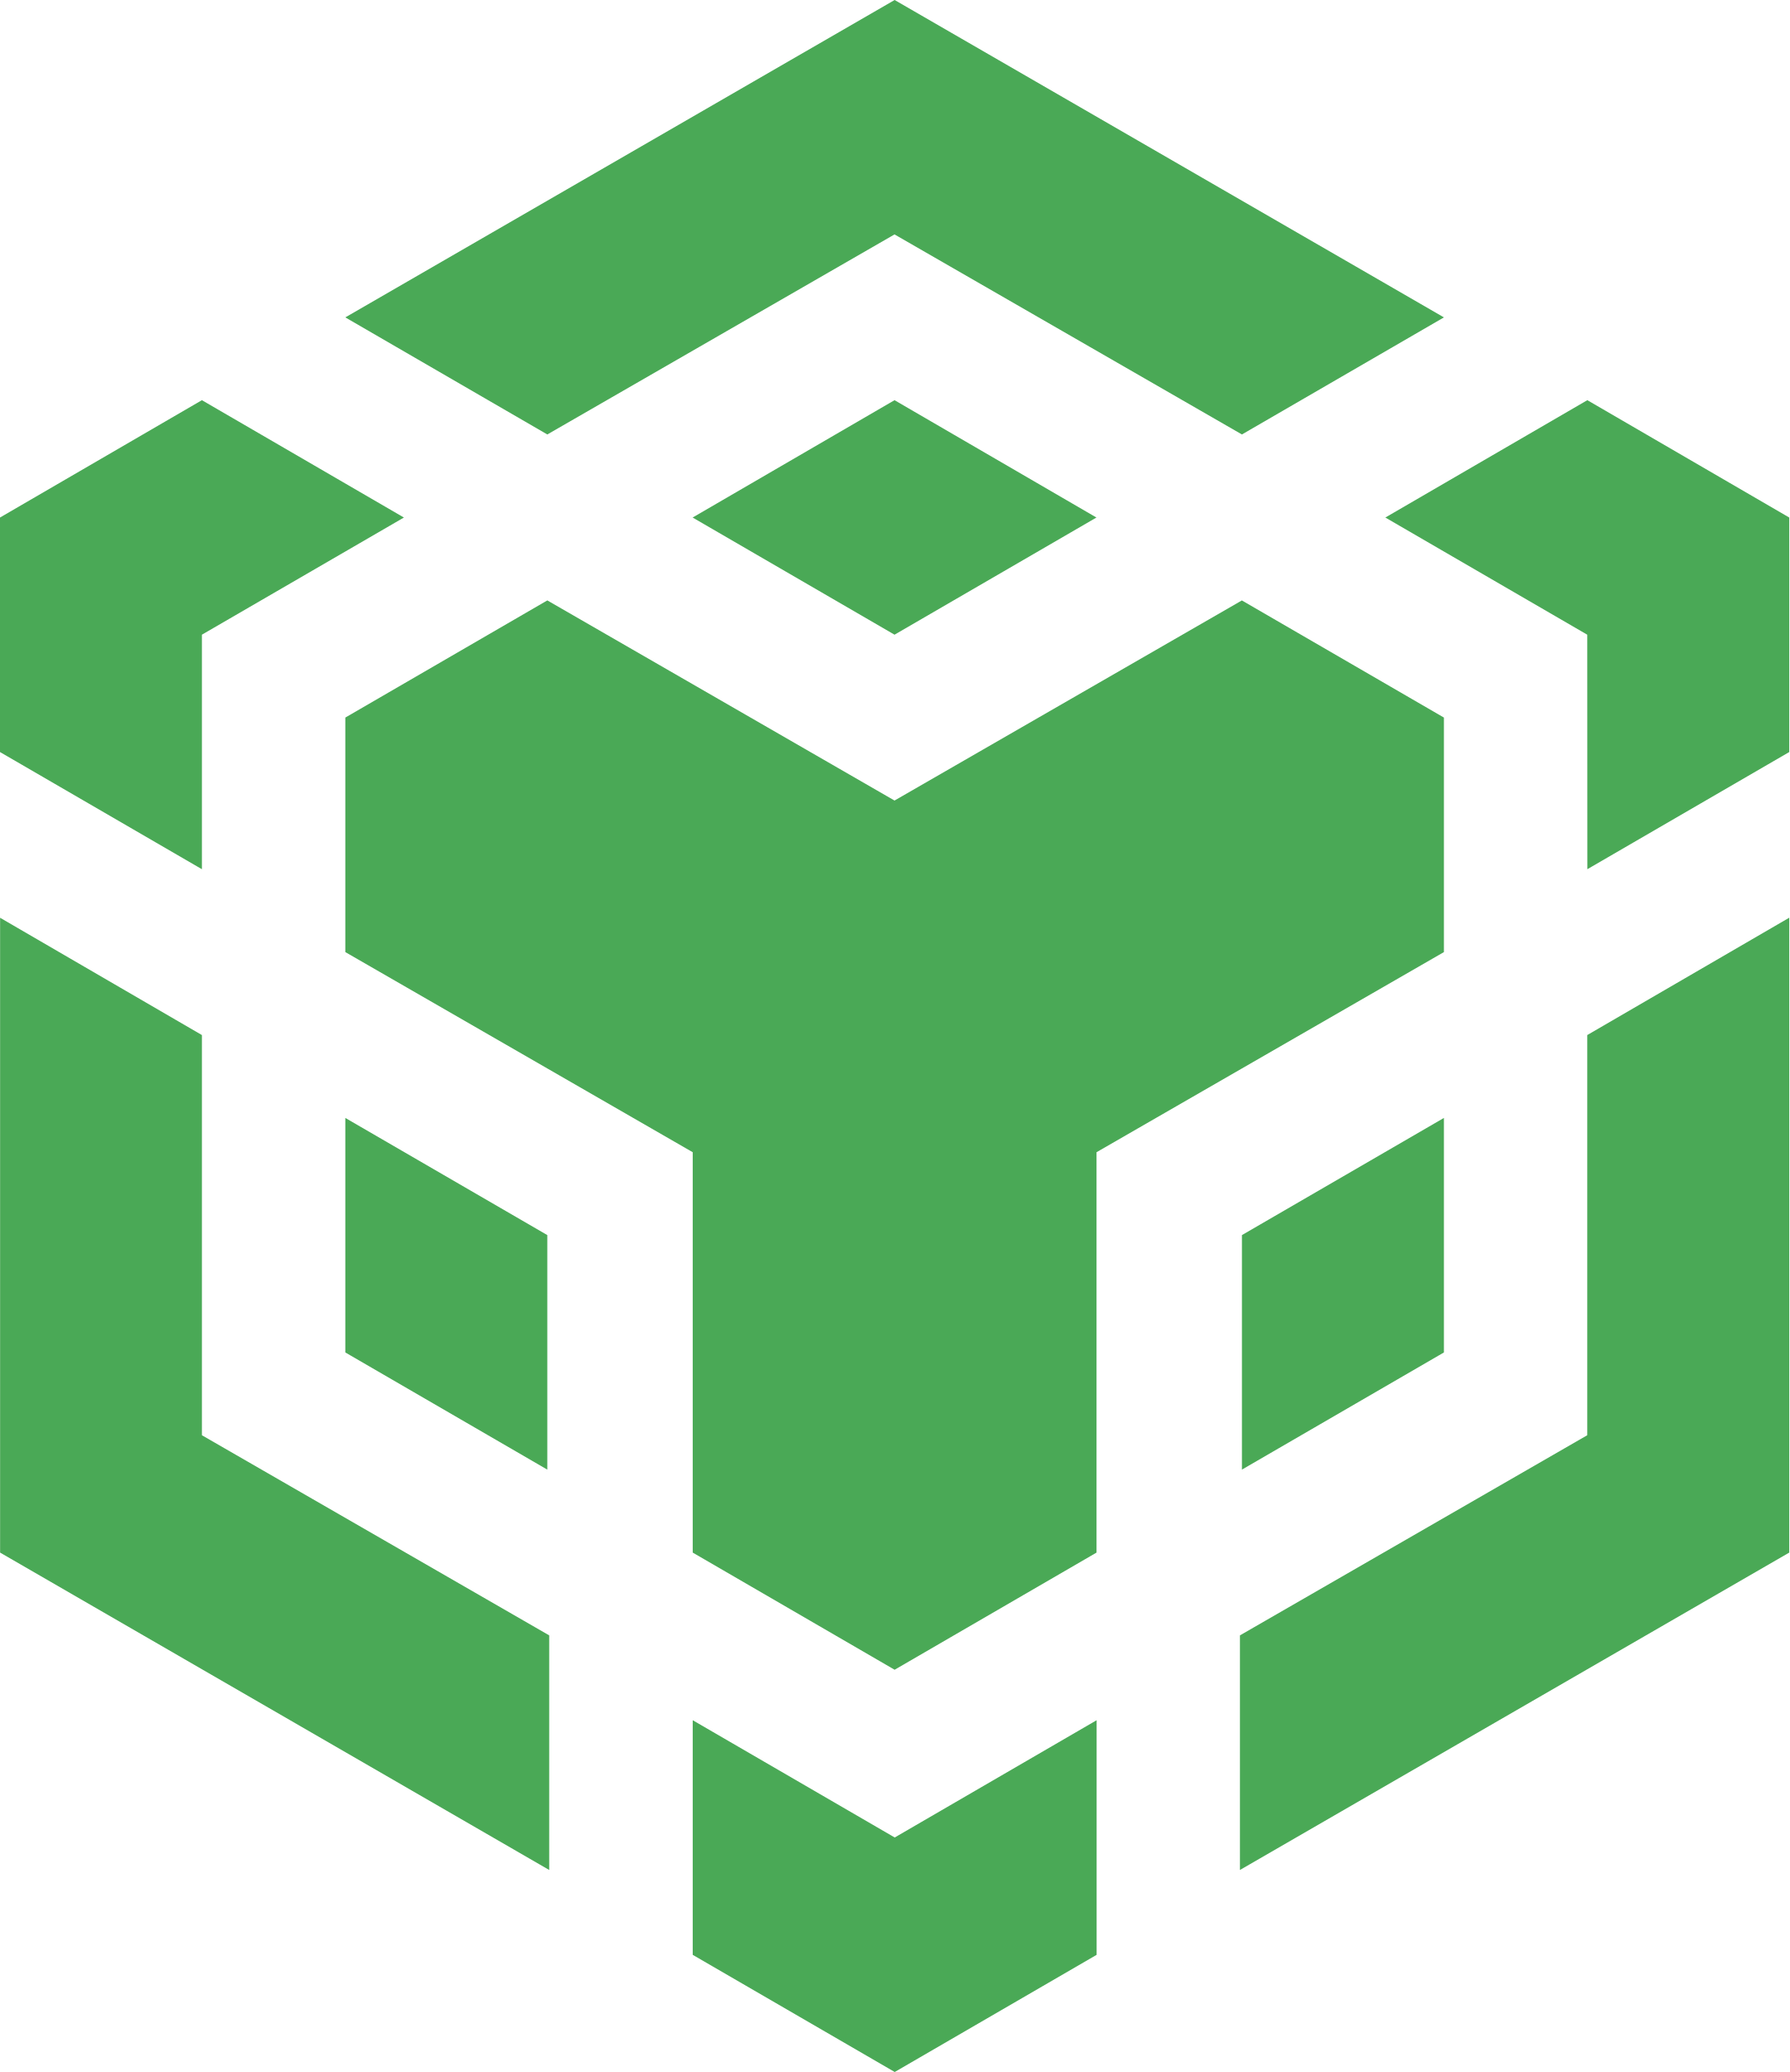
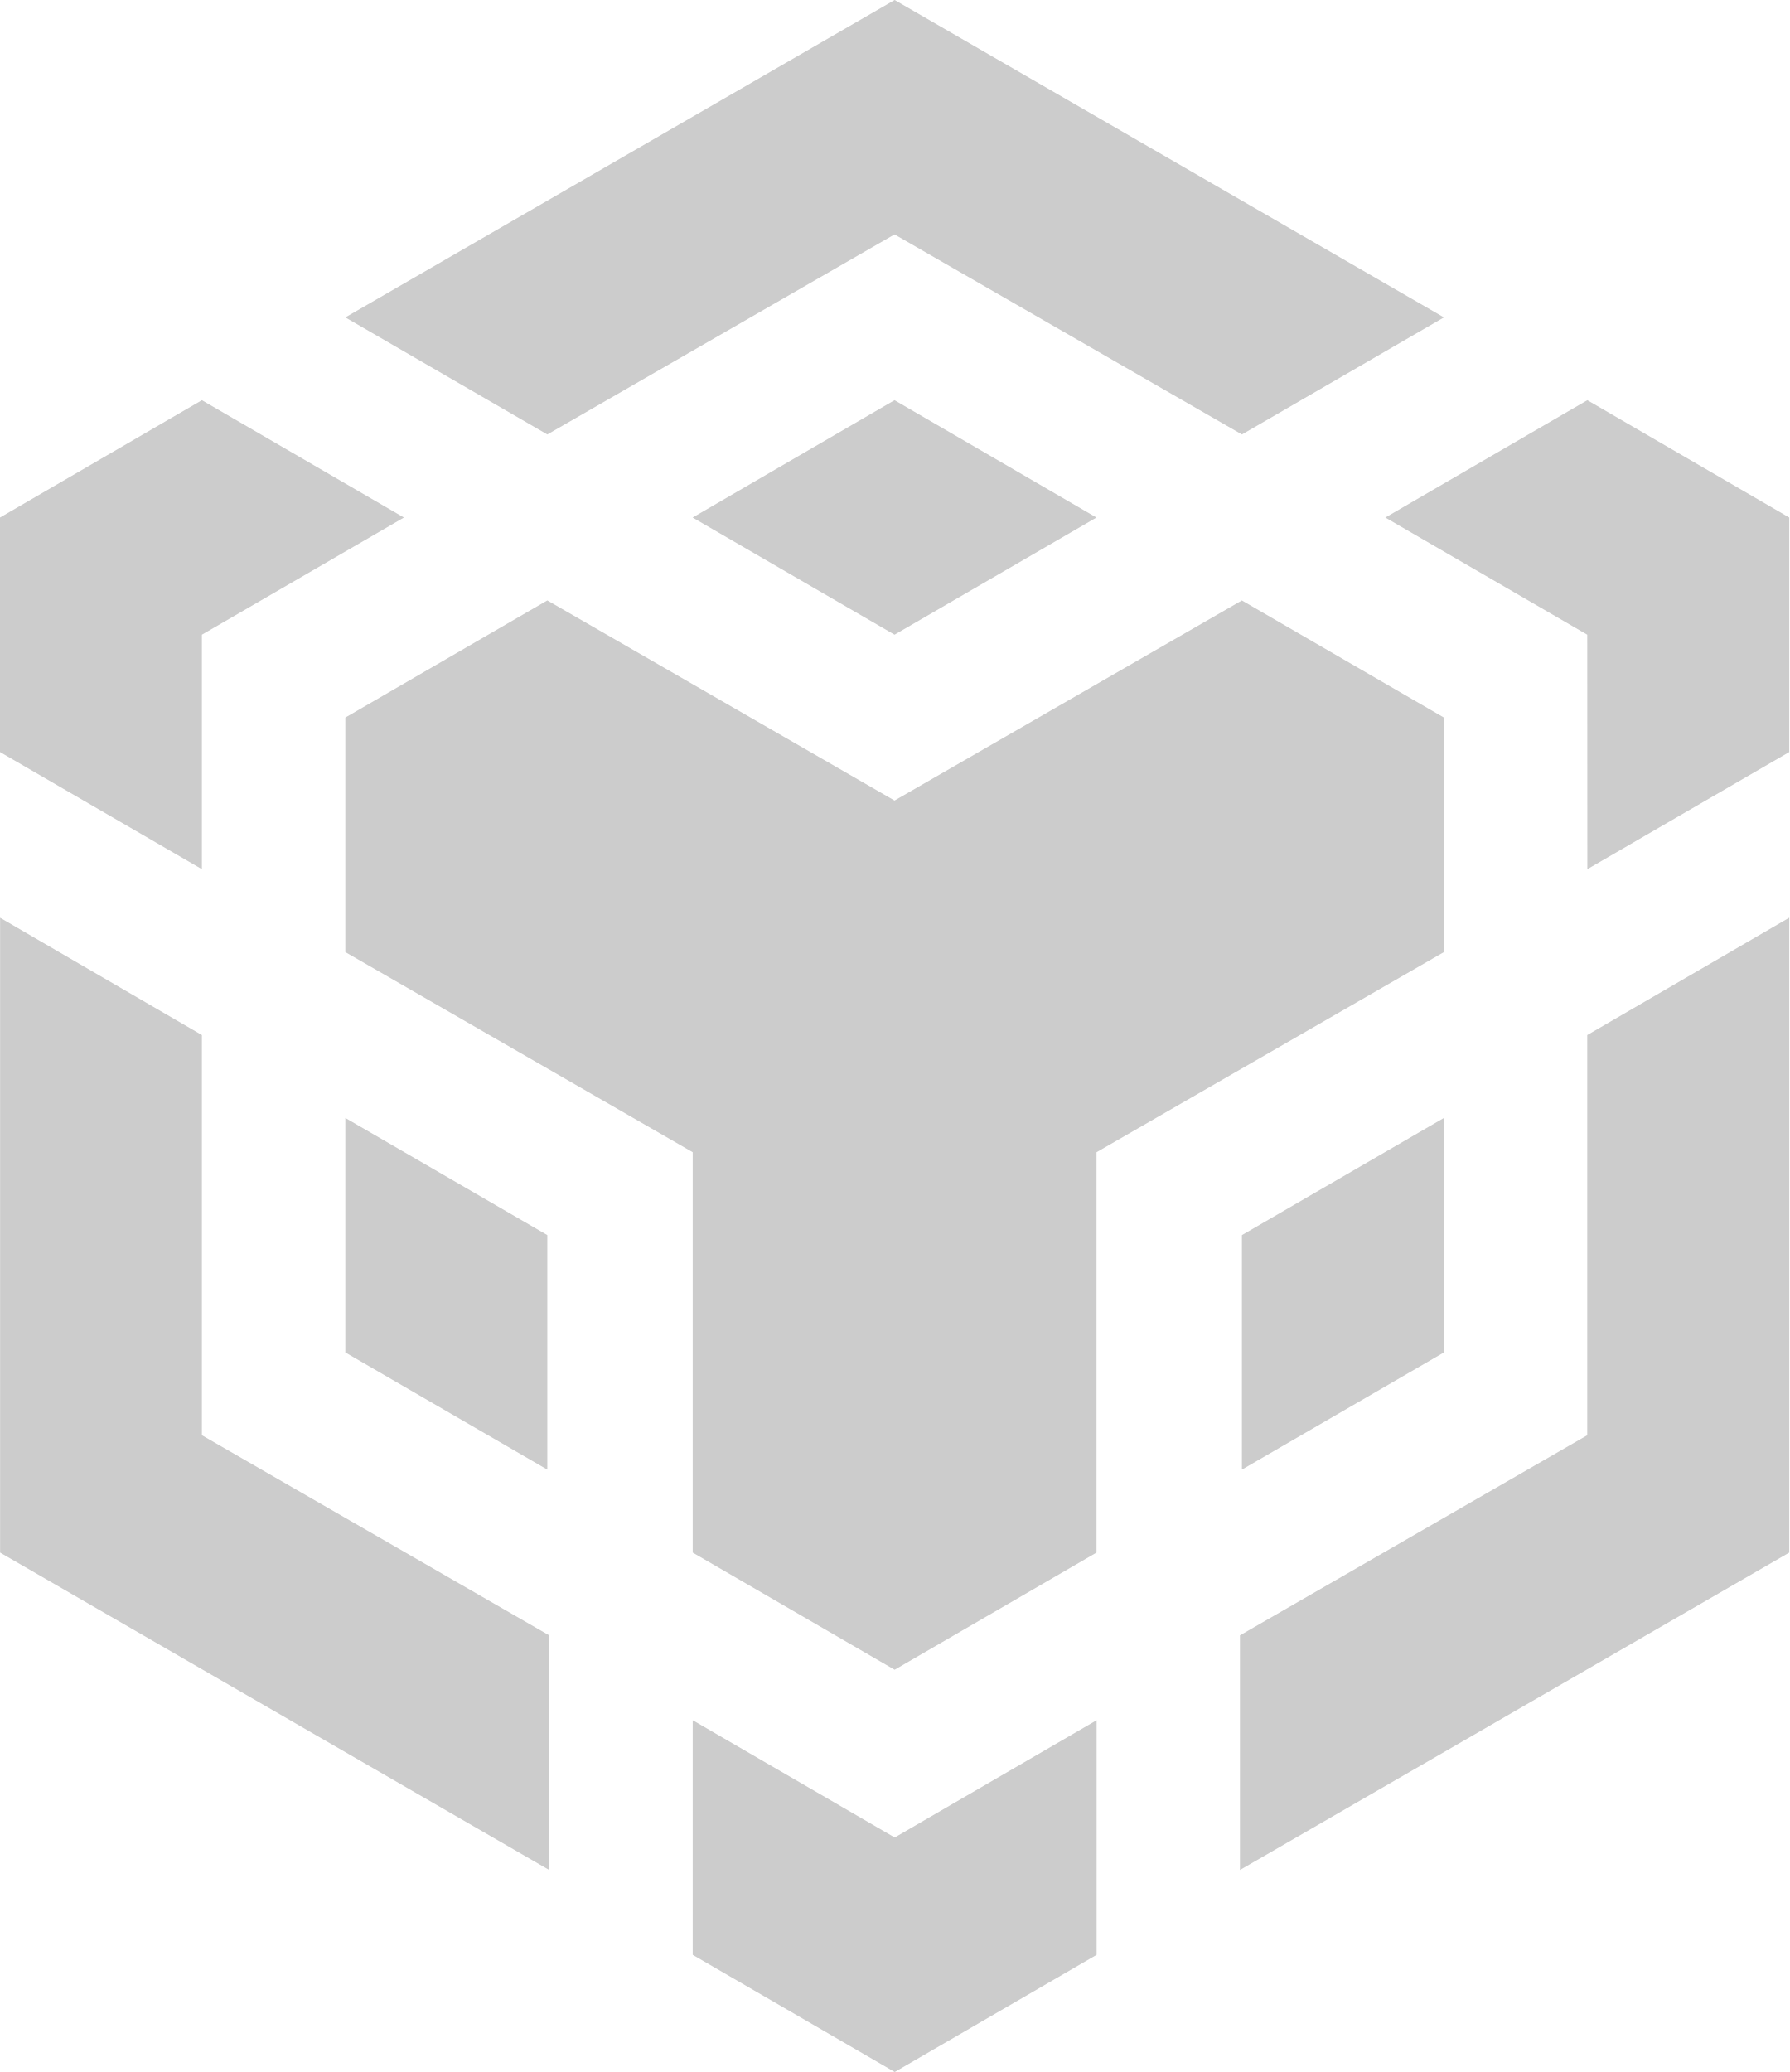
<svg xmlns="http://www.w3.org/2000/svg" width="19" height="22" viewBox="0 0 19 22" fill="none">
-   <path fill-rule="evenodd" clip-rule="evenodd" d="M9.5 0L3.667 3.37L5.812 4.613L9.499 2.489L13.188 4.613L15.333 3.37L9.5 0ZM13.187 6.375L15.333 7.619V10.109L11.644 12.234V16.485L9.5 17.729L7.356 16.485V12.234L3.667 10.109V7.619L5.812 6.375L9.499 8.5L13.188 6.375H13.187ZM15.333 11.87V14.36L13.188 15.604V13.114L15.333 11.87V11.87ZM13.167 17.364L16.855 15.239V10.99L19 9.744V16.485L13.167 19.855V17.364ZM16.855 6.739L14.711 5.495L16.856 4.249L19 5.495V7.985L16.856 9.229L16.855 6.739ZM7.356 20.756V18.265L9.501 19.51L11.645 18.265V20.756L9.501 22L7.356 20.756V20.756ZM5.81 15.603L3.667 14.36V11.87L5.812 13.114V15.604L5.81 15.603ZM9.499 6.739L7.355 5.495L9.499 4.249L11.643 5.495L9.499 6.739V6.739ZM4.289 5.495L2.144 6.739V9.229L0 7.985V5.495L2.144 4.249L4.289 5.495ZM0 9.744L2.144 10.99V15.239L5.832 17.364V19.855L0.001 16.485V9.744H0Z" fill="#4AA956" />
+   <path fill-rule="evenodd" clip-rule="evenodd" d="M9.5 0L3.667 3.37L5.812 4.613L9.499 2.489L13.188 4.613L15.333 3.37L9.5 0ZM13.187 6.375L15.333 7.619V10.109L11.644 12.234V16.485L9.5 17.729L7.356 16.485V12.234L3.667 10.109V7.619L5.812 6.375L9.499 8.5L13.188 6.375H13.187ZM15.333 11.87V14.36L13.188 15.604V13.114L15.333 11.87V11.87ZM13.167 17.364L16.855 15.239V10.99L19 9.744V16.485L13.167 19.855V17.364ZM16.855 6.739L14.711 5.495L16.856 4.249L19 5.495V7.985L16.856 9.229L16.855 6.739ZM7.356 20.756V18.265L9.501 19.51L11.645 18.265V20.756L9.501 22L7.356 20.756V20.756ZM5.81 15.603L3.667 14.36V11.87L5.812 13.114V15.604L5.81 15.603ZM9.499 6.739L7.355 5.495L9.499 4.249L11.643 5.495L9.499 6.739V6.739ZM4.289 5.495L2.144 6.739V9.229L0 7.985V5.495L2.144 4.249L4.289 5.495ZM0 9.744L2.144 10.99V15.239L5.832 17.364V19.855L0.001 16.485V9.744H0Z" fill="black" fill-opacity="0.2" />
</svg>
